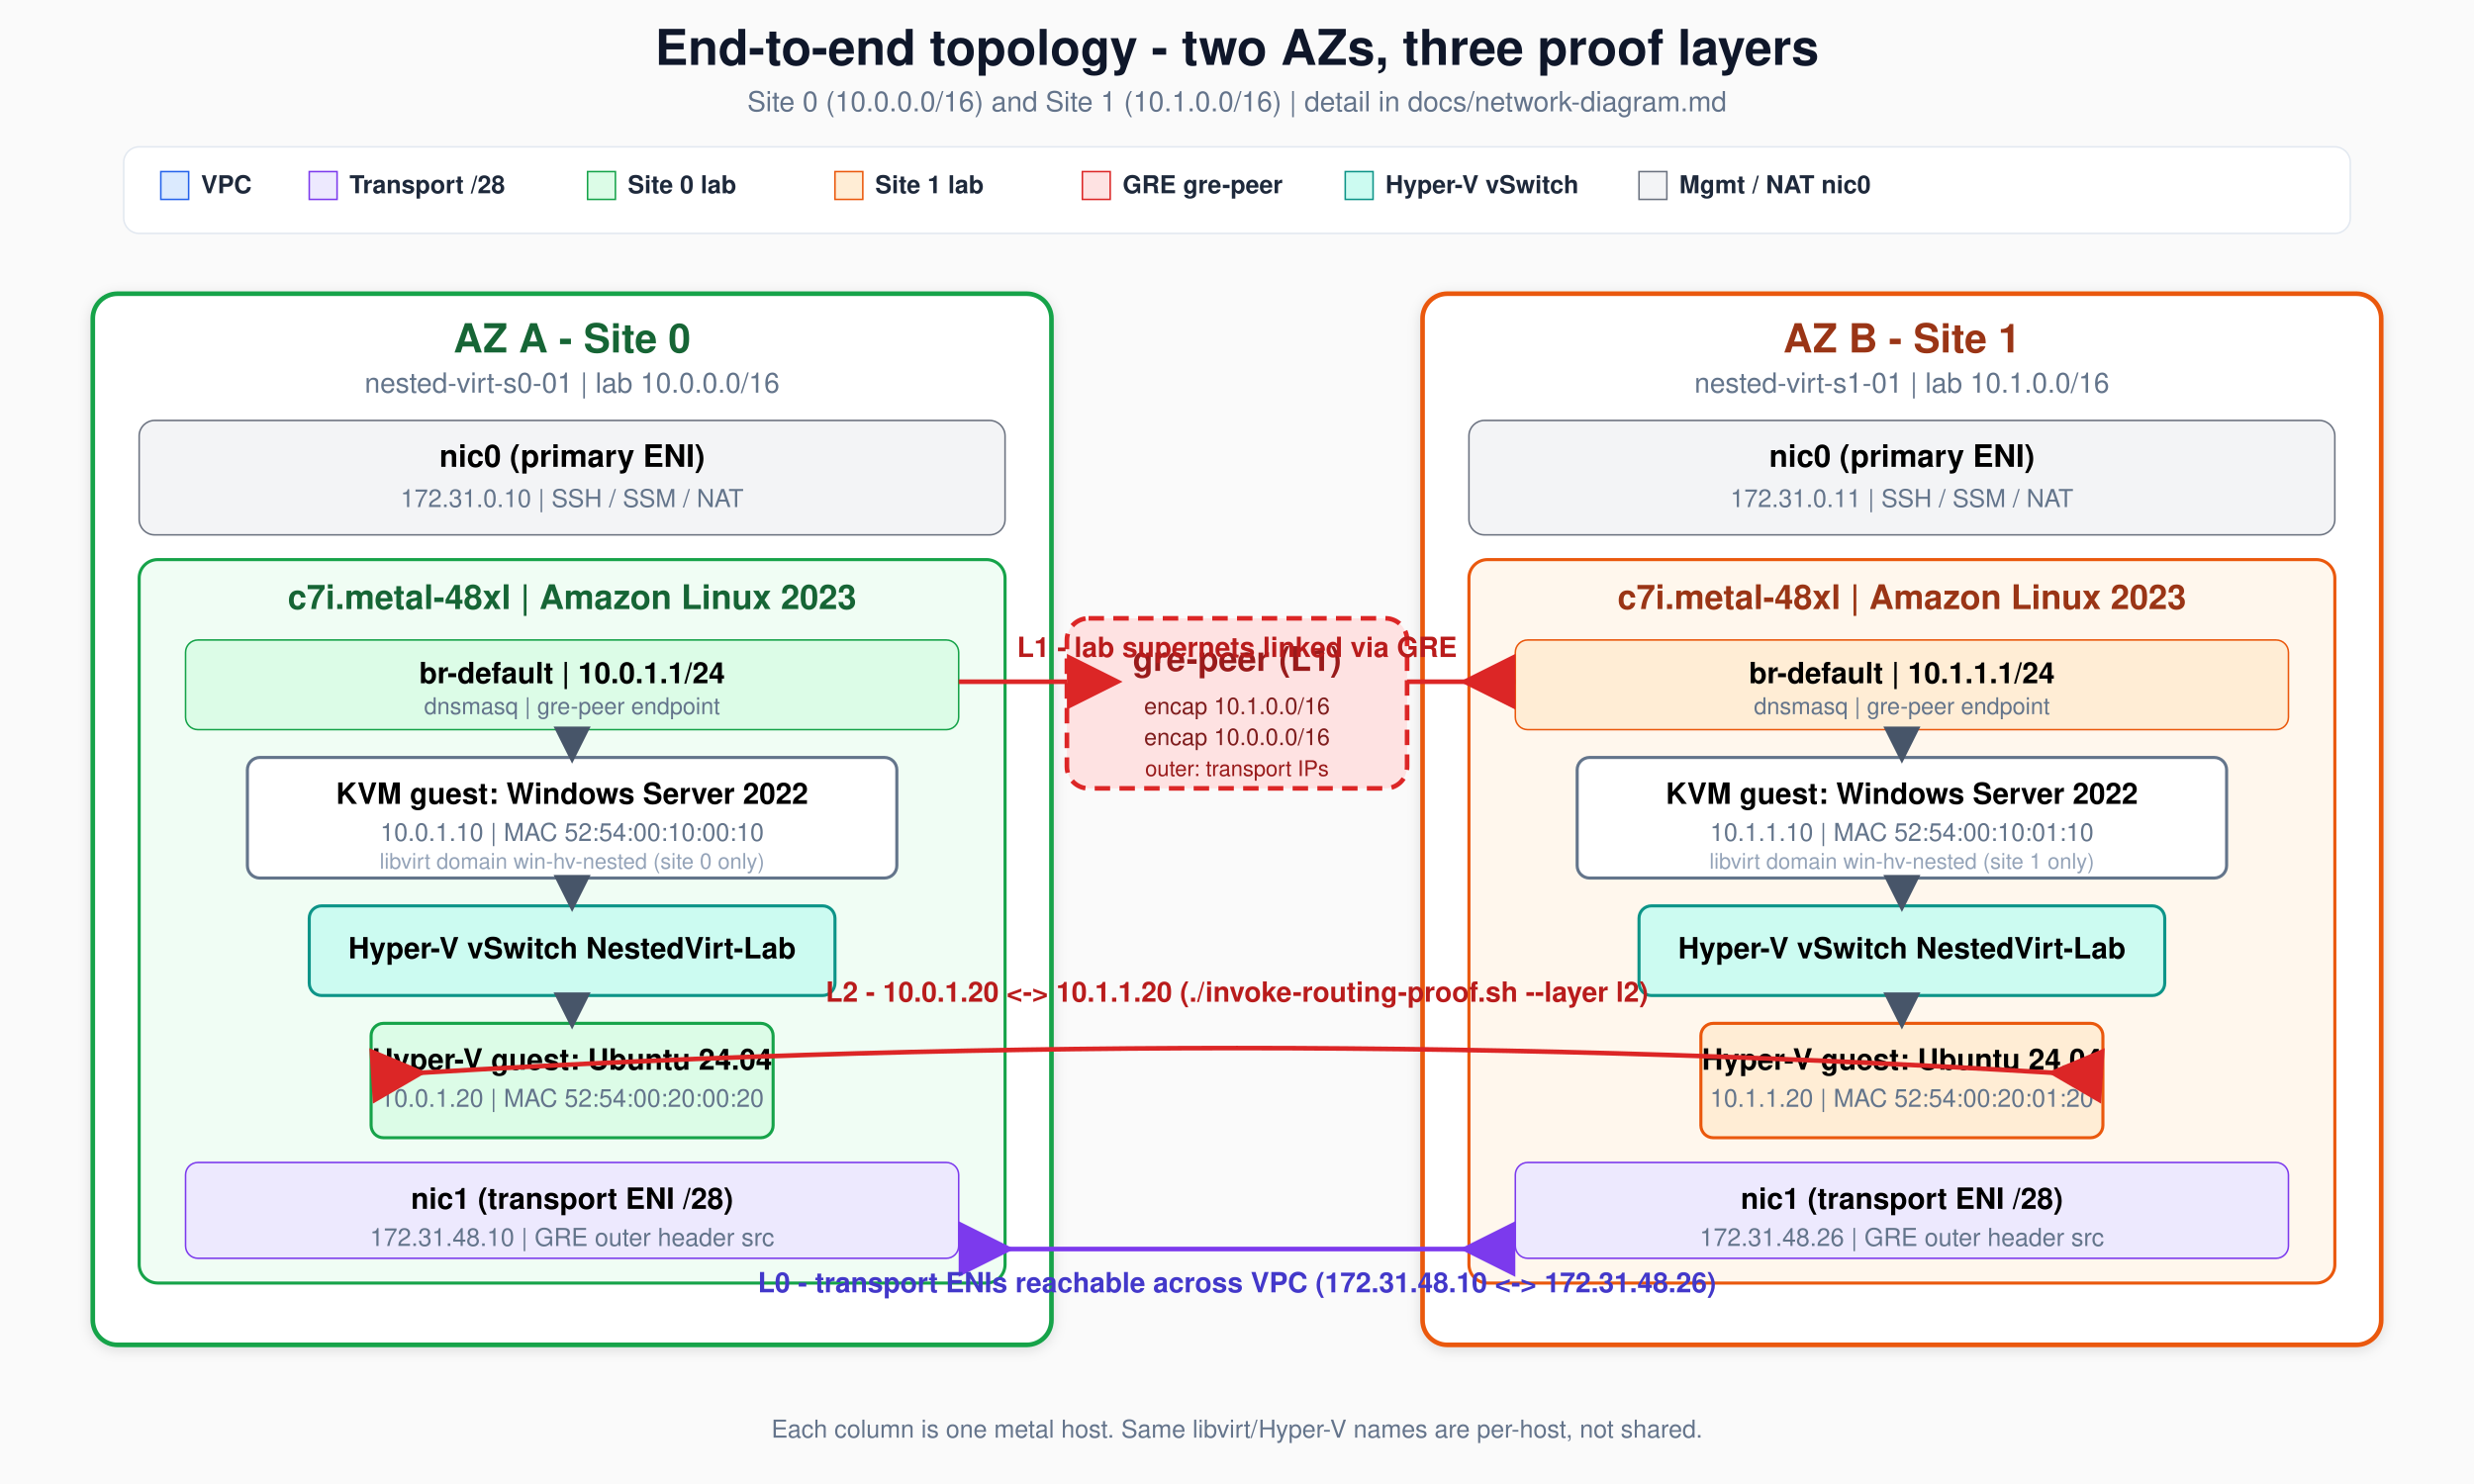
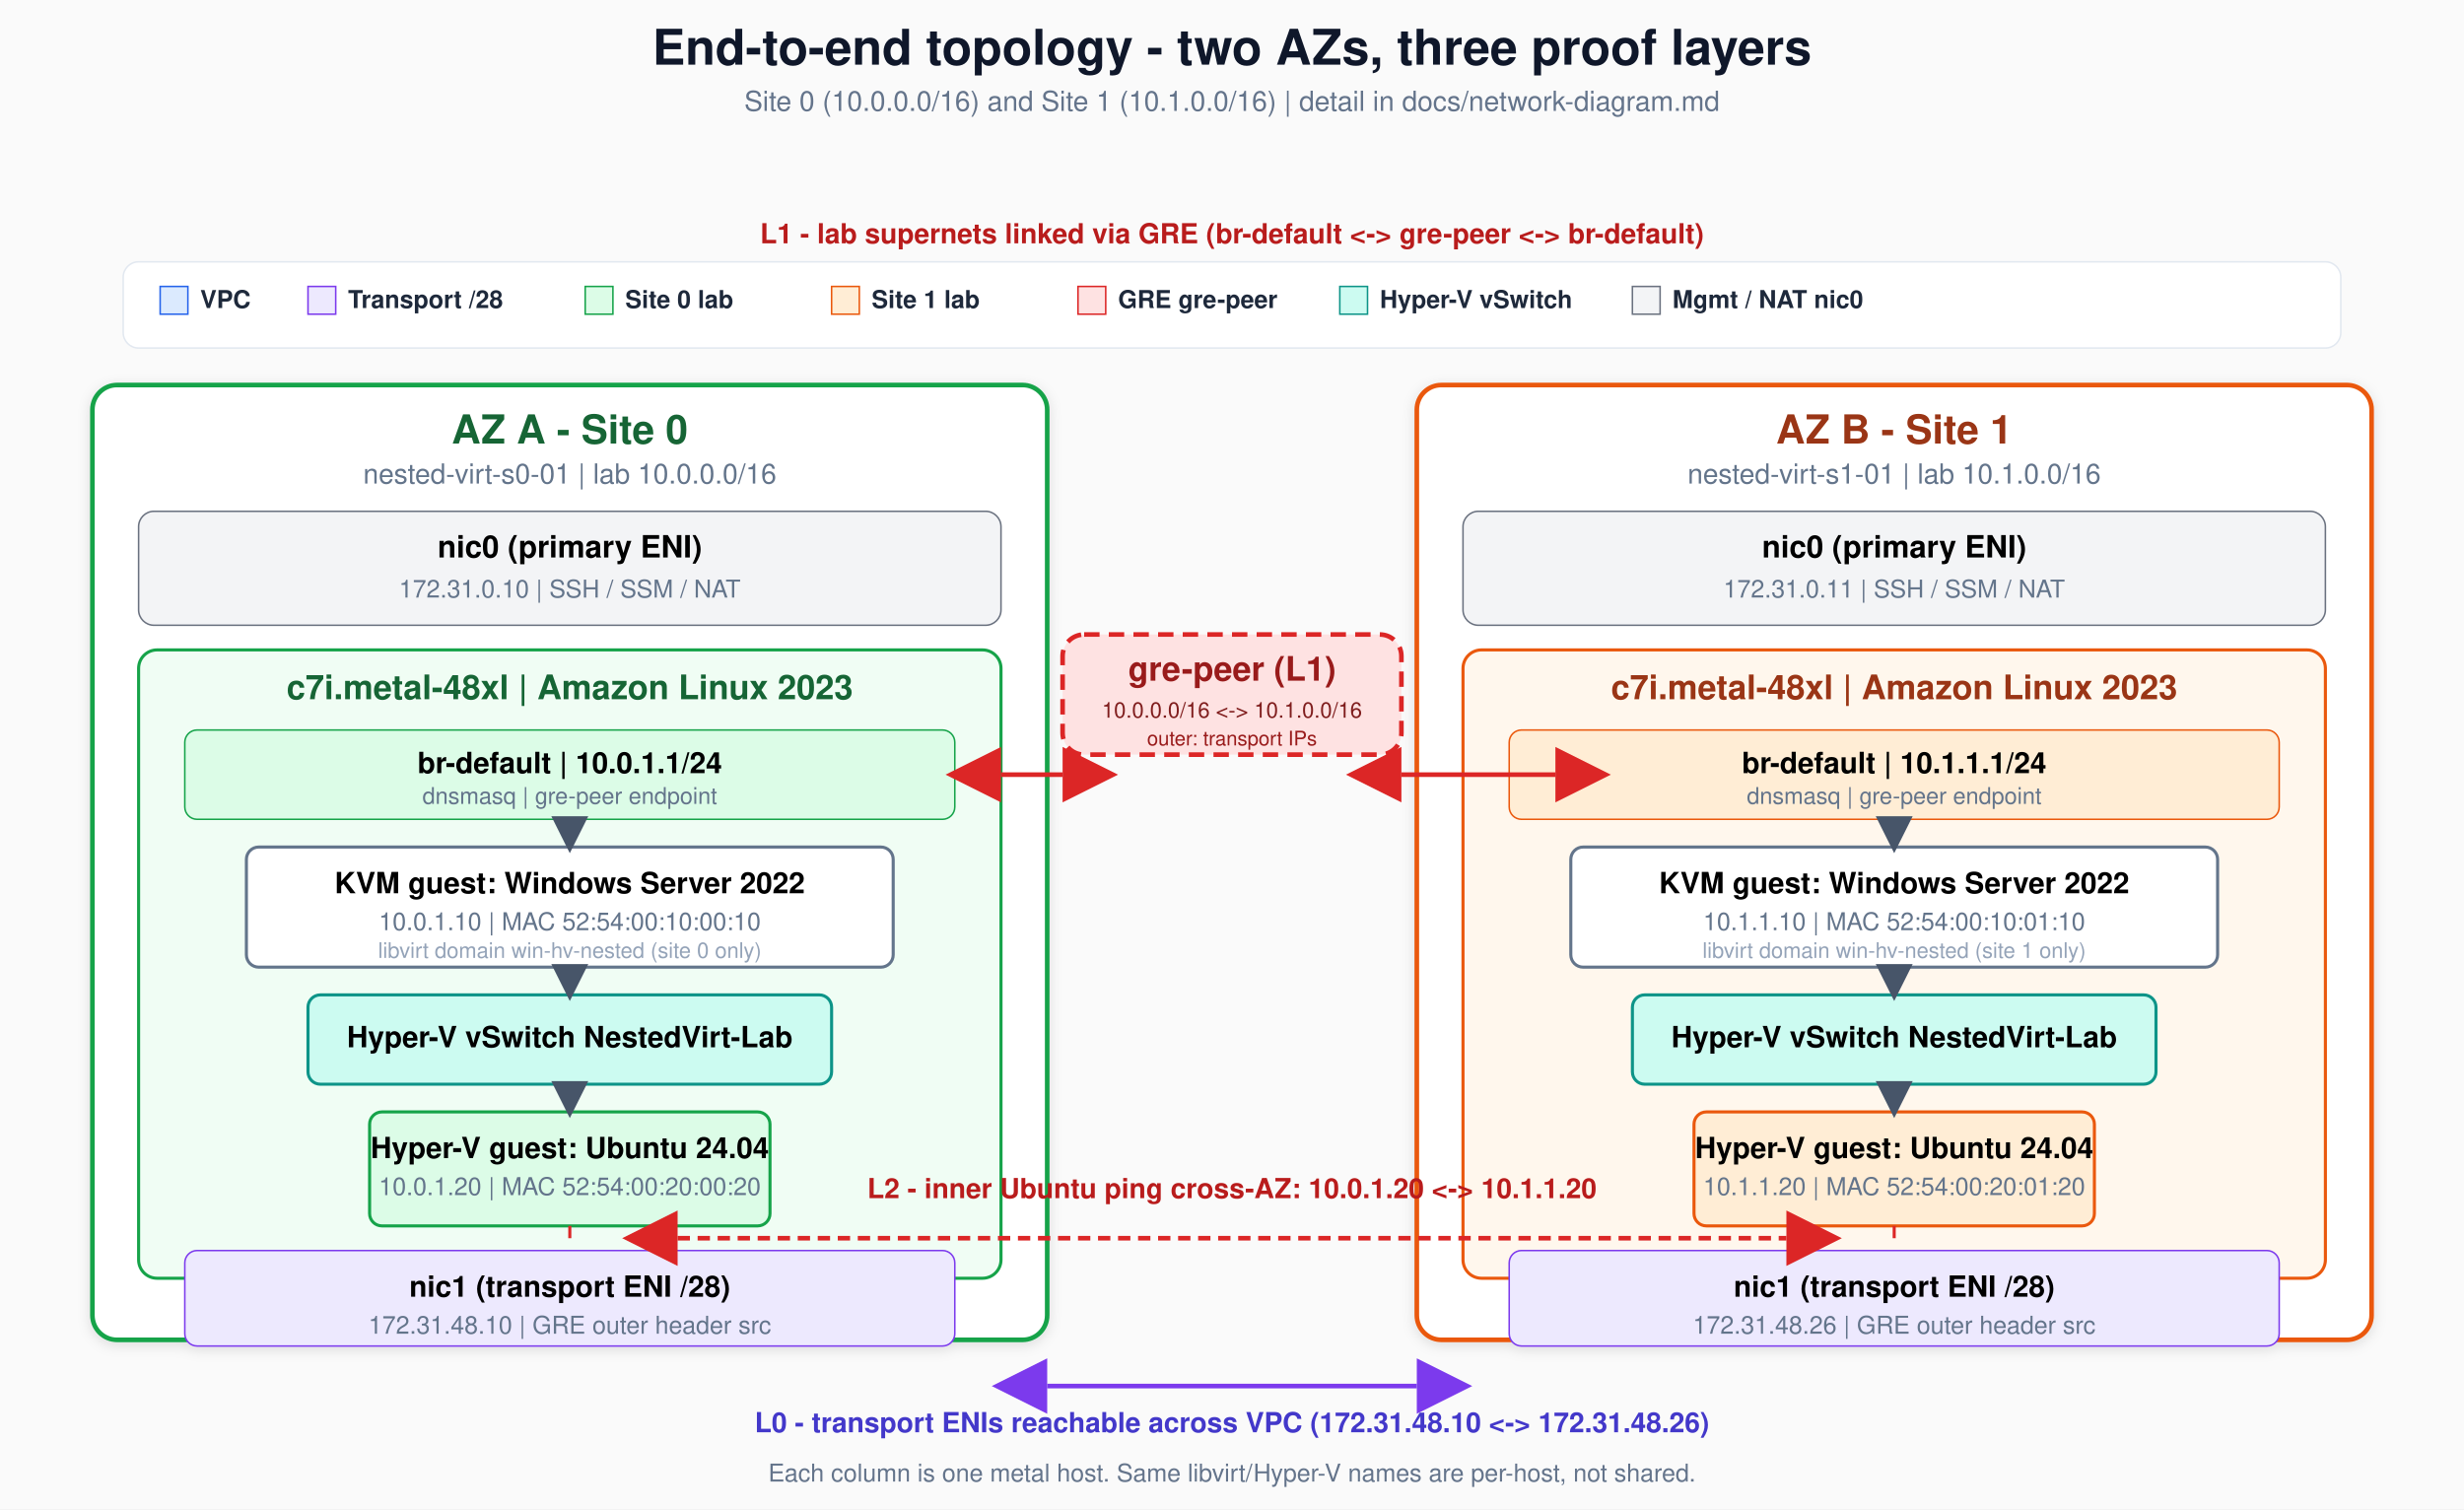
- <svg xmlns="http://www.w3.org/2000/svg" viewBox="0 0 1600 960" font-family="Segoe UI, Helvetica, Arial, sans-serif">
+ <svg xmlns="http://www.w3.org/2000/svg" viewBox="0 0 1600 980" font-family="Segoe UI, Helvetica, Arial, sans-serif">
  <defs>
    <marker id="arrow" markerWidth="12" markerHeight="12" refX="10" refY="6" orient="auto">
      <path d="M0,0 L12,6 L0,12 Z" fill="#475569" />
    </marker>
    <marker id="arrow-purple-right" markerWidth="12" markerHeight="12" refX="0" refY="6" orient="auto">
      <path d="M0,0 L12,6 L0,12 Z" fill="#7c3aed" />
    </marker>
    <marker id="arrow-purple-left" markerWidth="12" markerHeight="12" refX="12" refY="6" orient="auto">
      <path d="M12,0 L0,6 L12,12 Z" fill="#7c3aed" />
    </marker>
    <marker id="arrow-red-right" markerWidth="12" markerHeight="12" refX="0" refY="6" orient="auto">
      <path d="M0,0 L12,6 L0,12 Z" fill="#dc2626" />
    </marker>
    <marker id="arrow-red-left" markerWidth="12" markerHeight="12" refX="12" refY="6" orient="auto">
      <path d="M12,0 L0,6 L12,12 Z" fill="#dc2626" />
    </marker>
    <filter id="shadow" x="-2%" y="-2%" width="104%" height="104%">
      <feDropShadow dx="0" dy="2" stdDeviation="4" flood-opacity="0.12" />
    </filter>
  </defs>
-   <rect width="1600" height="960" fill="#fafafa" />
+   <rect width="1600" height="980" fill="#fafafa" />
  <text x="800" y="42" text-anchor="middle" font-size="32" font-weight="700" fill="#0f172a">End-to-end topology - two AZs, three proof layers</text>
  <text x="800" y="72" text-anchor="middle" font-size="18" fill="#64748b">Site 0 (10.0.0.0/16) and Site 1 (10.1.0.0/16) | detail in docs/network-diagram.md</text>
-   <g transform="translate(80,95)">
+   <text x="800" y="158" text-anchor="middle" font-size="18" font-weight="700" fill="#b91c1c">L1 - lab supernets linked via GRE (br-default &lt;-&gt; gre-peer &lt;-&gt; br-default)</text>
+   <g transform="translate(80,170)">
    <rect x="0" y="0" width="1440" height="56" rx="10" fill="#ffffff" stroke="#e2e8f0" />
    <g font-size="16" font-weight="600">
      <rect x="24" y="16" width="18" height="18" fill="#dbeafe" stroke="#2563eb" />
      <text x="50" y="30" fill="#1e293b">VPC</text>
      <rect x="120" y="16" width="18" height="18" fill="#ede9fe" stroke="#7c3aed" />
      <text x="146" y="30" fill="#1e293b">Transport /28</text>
      <rect x="300" y="16" width="18" height="18" fill="#dcfce7" stroke="#16a34a" />
      <text x="326" y="30" fill="#1e293b">Site 0 lab</text>
      <rect x="460" y="16" width="18" height="18" fill="#ffedd5" stroke="#ea580c" />
      <text x="486" y="30" fill="#1e293b">Site 1 lab</text>
      <rect x="620" y="16" width="18" height="18" fill="#fee2e2" stroke="#dc2626" />
      <text x="646" y="30" fill="#1e293b">GRE gre-peer</text>
      <rect x="790" y="16" width="18" height="18" fill="#ccfbf1" stroke="#0d9488" />
      <text x="816" y="30" fill="#1e293b">Hyper-V vSwitch</text>
      <rect x="980" y="16" width="18" height="18" fill="#f3f4f6" stroke="#6b7280" />
      <text x="1006" y="30" fill="#1e293b">Mgmt / NAT nic0</text>
    </g>
  </g>
-   <g transform="translate(60,190)" filter="url(#shadow)">
-     <rect x="0" y="0" width="620" height="680" rx="16" fill="#ffffff" stroke="#16a34a" stroke-width="3" />
+   <g transform="translate(690, 412)">
+     <rect x="0" y="0" width="220" height="78" rx="14" fill="#fee2e2" stroke="#dc2626" stroke-width="3" stroke-dasharray="10 6" />
+     <text x="110" y="30" text-anchor="middle" font-size="22" font-weight="700" fill="#991b1b">gre-peer (L1)</text>
+     <text x="110" y="54" text-anchor="middle" font-size="14" fill="#7f1d1d">10.0.0.0/16 &lt;-&gt; 10.1.0.0/16</text>
+     <text x="110" y="72" text-anchor="middle" font-size="13" fill="#991b1b">outer: transport IPs</text>
+   </g>
+   <g transform="translate(60,250)" filter="url(#shadow)">
+     <rect x="0" y="0" width="620" height="620" rx="16" fill="#ffffff" stroke="#16a34a" stroke-width="3" />
    <text x="310" y="38" text-anchor="middle" font-size="26" font-weight="700" fill="#166534">AZ A - Site 0</text>
    <text x="310" y="64" text-anchor="middle" font-size="18" fill="#64748b">nested-virt-s0-01 | lab 10.0.0.0/16</text>
    <rect x="30" y="82" width="560" height="74" rx="10" fill="#f3f4f6" stroke="#6b7280" />
    <text x="310" y="112" text-anchor="middle" font-size="20" font-weight="600">nic0 (primary ENI)</text>
    <text x="310" y="138" text-anchor="middle" font-size="16" fill="#64748b">172.31.0.10 | SSH / SSM / NAT</text>
-     <rect x="30" y="172" width="560" height="468" rx="12" fill="#f0fdf4" stroke="#16a34a" stroke-width="2" />
+     <rect x="30" y="172" width="560" height="408" rx="12" fill="#f0fdf4" stroke="#16a34a" stroke-width="2" />
    <text x="310" y="204" text-anchor="middle" font-size="22" font-weight="700" fill="#166534">c7i.metal-48xl | Amazon Linux 2023</text>
    <rect x="60" y="224" width="500" height="58" rx="8" fill="#dcfce7" stroke="#16a34a" />
    <text x="310" y="252" text-anchor="middle" font-size="19" font-weight="600">br-default | 10.0.1.1/24</text>
    <text x="310" y="272" text-anchor="middle" font-size="15" fill="#64748b">dnsmasq | gre-peer endpoint</text>
    <rect x="100" y="300" width="420" height="78" rx="8" fill="#ffffff" stroke="#64748b" stroke-width="2" />
    <text x="310" y="330" text-anchor="middle" font-size="19" font-weight="600">KVM guest: Windows Server 2022</text>
    <text x="310" y="354" text-anchor="middle" font-size="16" fill="#64748b">10.0.1.10 | MAC 52:54:00:10:00:10</text>
    <text x="310" y="372" text-anchor="middle" font-size="14" fill="#94a3b8">libvirt domain win-hv-nested (site 0 only)</text>
    <rect x="140" y="396" width="340" height="58" rx="8" fill="#ccfbf1" stroke="#0d9488" stroke-width="2" />
    <text x="310" y="430" text-anchor="middle" font-size="19" font-weight="600">Hyper-V vSwitch NestedVirt-Lab</text>
    <rect x="180" y="472" width="260" height="74" rx="8" fill="#dcfce7" stroke="#16a34a" stroke-width="2" />
    <text x="310" y="502" text-anchor="middle" font-size="19" font-weight="700">Hyper-V guest: Ubuntu 24.04</text>
    <text x="310" y="526" text-anchor="middle" font-size="16" fill="#64748b">10.0.1.20 | MAC 52:54:00:20:00:20</text>
    <rect x="60" y="562" width="500" height="62" rx="8" fill="#ede9fe" stroke="#7c3aed" />
    <text x="310" y="592" text-anchor="middle" font-size="19" font-weight="600">nic1 (transport ENI /28)</text>
    <text x="310" y="616" text-anchor="middle" font-size="16" fill="#64748b">172.31.48.10 | GRE outer header src</text>
    <line x1="310" y1="282" x2="310" y2="300" stroke="#475569" stroke-width="2" marker-end="url(#arrow)" />
    <line x1="310" y1="378" x2="310" y2="396" stroke="#475569" stroke-width="2" marker-end="url(#arrow)" />
    <line x1="310" y1="454" x2="310" y2="472" stroke="#475569" stroke-width="2" marker-end="url(#arrow)" />
  </g>
-   <g transform="translate(920,190)" filter="url(#shadow)">
-     <rect x="0" y="0" width="620" height="680" rx="16" fill="#ffffff" stroke="#ea580c" stroke-width="3" />
+   <g transform="translate(920,250)" filter="url(#shadow)">
+     <rect x="0" y="0" width="620" height="620" rx="16" fill="#ffffff" stroke="#ea580c" stroke-width="3" />
    <text x="310" y="38" text-anchor="middle" font-size="26" font-weight="700" fill="#9a3412">AZ B - Site 1</text>
    <text x="310" y="64" text-anchor="middle" font-size="18" fill="#64748b">nested-virt-s1-01 | lab 10.1.0.0/16</text>
    <rect x="30" y="82" width="560" height="74" rx="10" fill="#f3f4f6" stroke="#6b7280" />
    <text x="310" y="112" text-anchor="middle" font-size="20" font-weight="600">nic0 (primary ENI)</text>
    <text x="310" y="138" text-anchor="middle" font-size="16" fill="#64748b">172.31.0.11 | SSH / SSM / NAT</text>
-     <rect x="30" y="172" width="560" height="468" rx="12" fill="#fff7ed" stroke="#ea580c" stroke-width="2" />
+     <rect x="30" y="172" width="560" height="408" rx="12" fill="#fff7ed" stroke="#ea580c" stroke-width="2" />
    <text x="310" y="204" text-anchor="middle" font-size="22" font-weight="700" fill="#9a3412">c7i.metal-48xl | Amazon Linux 2023</text>
    <rect x="60" y="224" width="500" height="58" rx="8" fill="#ffedd5" stroke="#ea580c" />
    <text x="310" y="252" text-anchor="middle" font-size="19" font-weight="600">br-default | 10.1.1.1/24</text>
    <text x="310" y="272" text-anchor="middle" font-size="15" fill="#64748b">dnsmasq | gre-peer endpoint</text>
    <rect x="100" y="300" width="420" height="78" rx="8" fill="#ffffff" stroke="#64748b" stroke-width="2" />
    <text x="310" y="330" text-anchor="middle" font-size="19" font-weight="600">KVM guest: Windows Server 2022</text>
    <text x="310" y="354" text-anchor="middle" font-size="16" fill="#64748b">10.1.1.10 | MAC 52:54:00:10:01:10</text>
    <text x="310" y="372" text-anchor="middle" font-size="14" fill="#94a3b8">libvirt domain win-hv-nested (site 1 only)</text>
    <rect x="140" y="396" width="340" height="58" rx="8" fill="#ccfbf1" stroke="#0d9488" stroke-width="2" />
    <text x="310" y="430" text-anchor="middle" font-size="19" font-weight="600">Hyper-V vSwitch NestedVirt-Lab</text>
    <rect x="180" y="472" width="260" height="74" rx="8" fill="#ffedd5" stroke="#ea580c" stroke-width="2" />
    <text x="310" y="502" text-anchor="middle" font-size="19" font-weight="700">Hyper-V guest: Ubuntu 24.04</text>
    <text x="310" y="526" text-anchor="middle" font-size="16" fill="#64748b">10.1.1.20 | MAC 52:54:00:20:01:20</text>
    <rect x="60" y="562" width="500" height="62" rx="8" fill="#ede9fe" stroke="#7c3aed" />
    <text x="310" y="592" text-anchor="middle" font-size="19" font-weight="600">nic1 (transport ENI /28)</text>
    <text x="310" y="616" text-anchor="middle" font-size="16" fill="#64748b">172.31.48.26 | GRE outer header src</text>
    <line x1="310" y1="282" x2="310" y2="300" stroke="#475569" stroke-width="2" marker-end="url(#arrow)" />
    <line x1="310" y1="378" x2="310" y2="396" stroke="#475569" stroke-width="2" marker-end="url(#arrow)" />
    <line x1="310" y1="454" x2="310" y2="472" stroke="#475569" stroke-width="2" marker-end="url(#arrow)" />
  </g>
-   <g transform="translate(690, 400)">
-     <rect x="0" y="0" width="220" height="110" rx="14" fill="#fee2e2" stroke="#dc2626" stroke-width="3" stroke-dasharray="10 6" />
-     <text x="110" y="34" text-anchor="middle" font-size="22" font-weight="700" fill="#991b1b">gre-peer (L1)</text>
-     <text x="110" y="62" text-anchor="middle" font-size="15" fill="#7f1d1d">encap 10.1.0.0/16</text>
-     <text x="110" y="82" text-anchor="middle" font-size="15" fill="#7f1d1d">encap 10.0.0.0/16</text>
-     <text x="110" y="102" text-anchor="middle" font-size="14" fill="#991b1b">outer: transport IPs</text>
-   </g>
-   <line x1="620" y1="441" x2="690" y2="441" stroke="#dc2626" stroke-width="3" marker-end="url(#arrow-red-right)" />
-   <line x1="910" y1="441" x2="980" y2="441" stroke="#dc2626" stroke-width="3" marker-end="url(#arrow-red-left)" />
-   <text x="800" y="425" text-anchor="middle" font-size="18" font-weight="700" fill="#b91c1c">L1 - lab supernets linked via GRE</text>
-   <line x1="620" y1="808" x2="980" y2="808" stroke="#7c3aed" stroke-width="3" marker-start="url(#arrow-purple-right)" marker-end="url(#arrow-purple-left)" />
-   <text x="800" y="836" text-anchor="middle" font-size="18" font-weight="700" fill="#4338ca">L0 - transport ENIs reachable across VPC (172.31.48.10 &lt;-&gt; 172.31.48.26)</text>
-   <path d="M 240 696 Q 800 660 1360 696" fill="none" stroke="#dc2626" stroke-width="3" marker-start="url(#arrow-red-right)" marker-end="url(#arrow-red-left)" />
-   <text x="800" y="648" text-anchor="middle" font-size="18" font-weight="700" fill="#b91c1c">L2 - 10.0.1.20 &lt;-&gt; 10.1.1.20 (./invoke-routing-proof.sh --layer l2)</text>
-   <text x="800" y="930" text-anchor="middle" font-size="16" fill="#64748b">Each column is one metal host. Same libvirt/Hyper-V names are per-host, not shared.</text>
+   <line x1="650" y1="503" x2="690" y2="503" stroke="#dc2626" stroke-width="3" marker-start="url(#arrow-red-left)" marker-end="url(#arrow-red-right)" />
+   <line x1="910" y1="503" x2="1010" y2="503" stroke="#dc2626" stroke-width="3" marker-start="url(#arrow-red-left)" marker-end="url(#arrow-red-right)" />
+   <text x="800" y="778" text-anchor="middle" font-size="18" font-weight="700" fill="#b91c1c">L2 - inner Ubuntu ping cross-AZ: 10.0.1.20 &lt;-&gt; 10.1.1.20</text>
+   <line x1="440" y1="804" x2="1160" y2="804" stroke="#dc2626" stroke-width="3" stroke-dasharray="8 5" marker-start="url(#arrow-red-left)" marker-end="url(#arrow-red-right)" />
+   <line x1="370" y1="796" x2="370" y2="804" stroke="#dc2626" stroke-width="2" />
+   <line x1="1230" y1="796" x2="1230" y2="804" stroke="#dc2626" stroke-width="2" />
+   <line x1="680" y1="900" x2="920" y2="900" stroke="#7c3aed" stroke-width="3" marker-start="url(#arrow-purple-left)" marker-end="url(#arrow-purple-right)" />
+   <text x="800" y="930" text-anchor="middle" font-size="18" font-weight="700" fill="#4338ca">L0 - transport ENIs reachable across VPC (172.31.48.10 &lt;-&gt; 172.31.48.26)</text>
+   <text x="800" y="962" text-anchor="middle" font-size="16" fill="#64748b">Each column is one metal host. Same libvirt/Hyper-V names are per-host, not shared.</text>
</svg>
